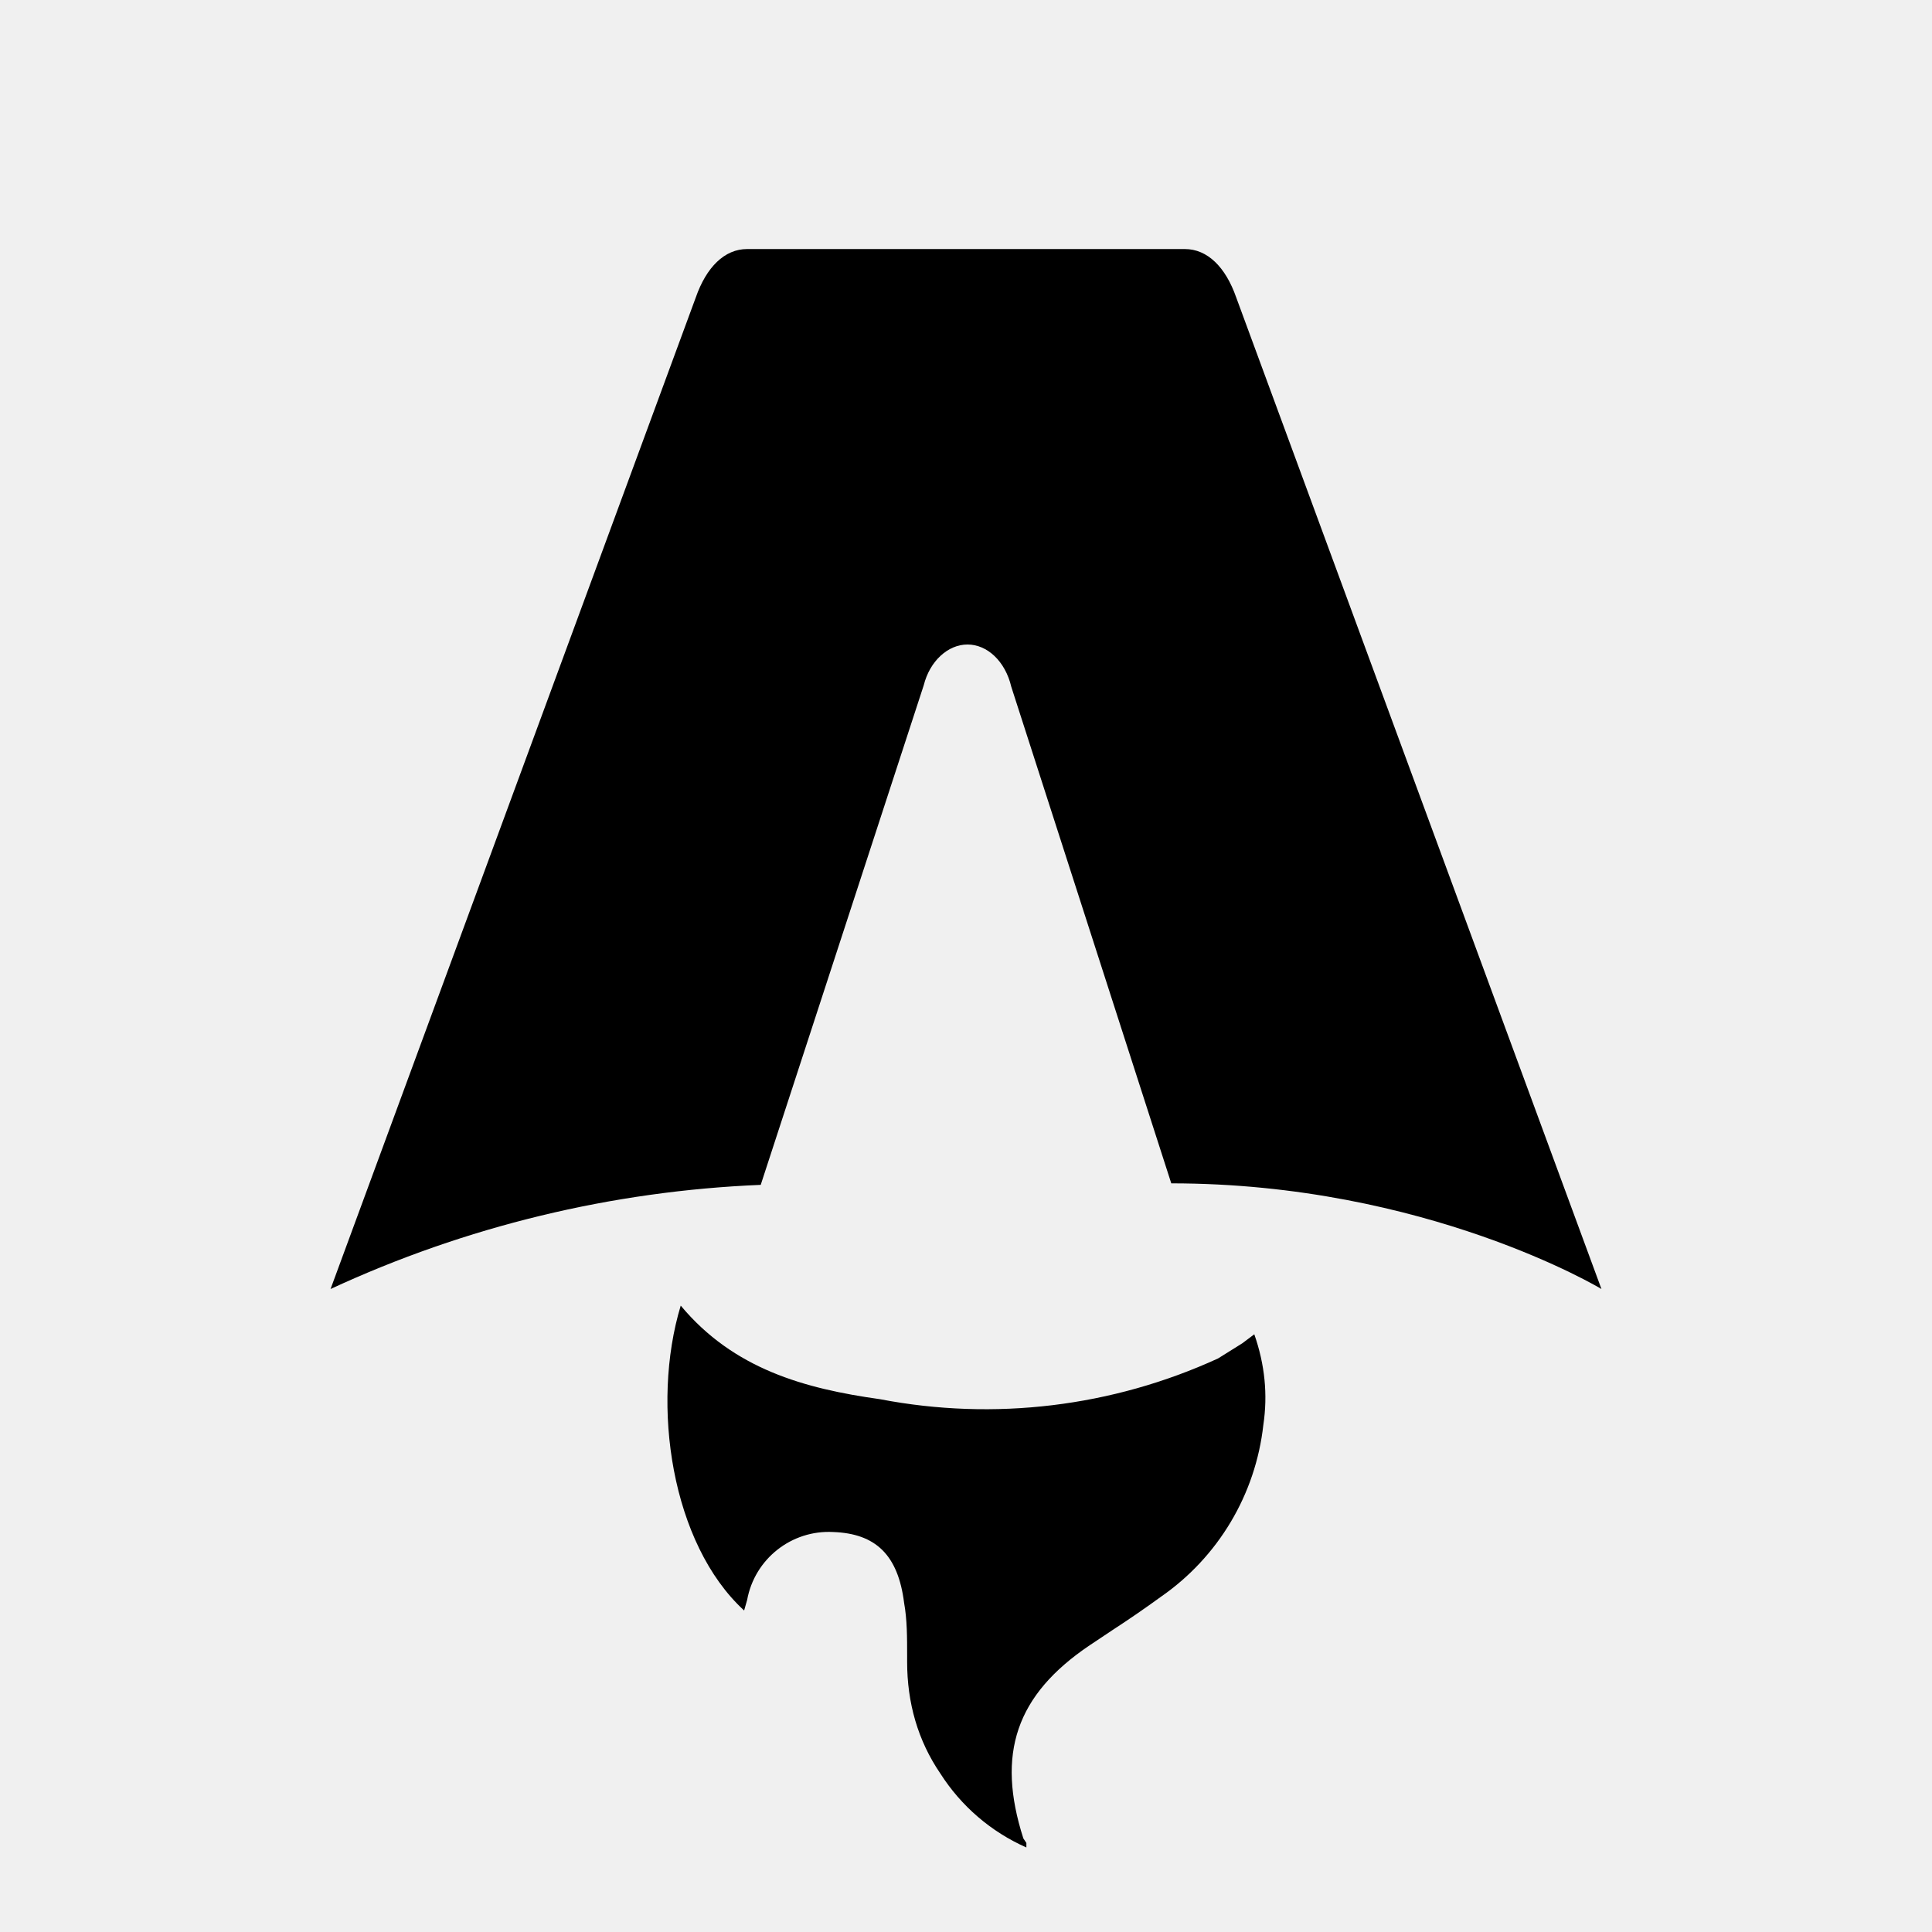
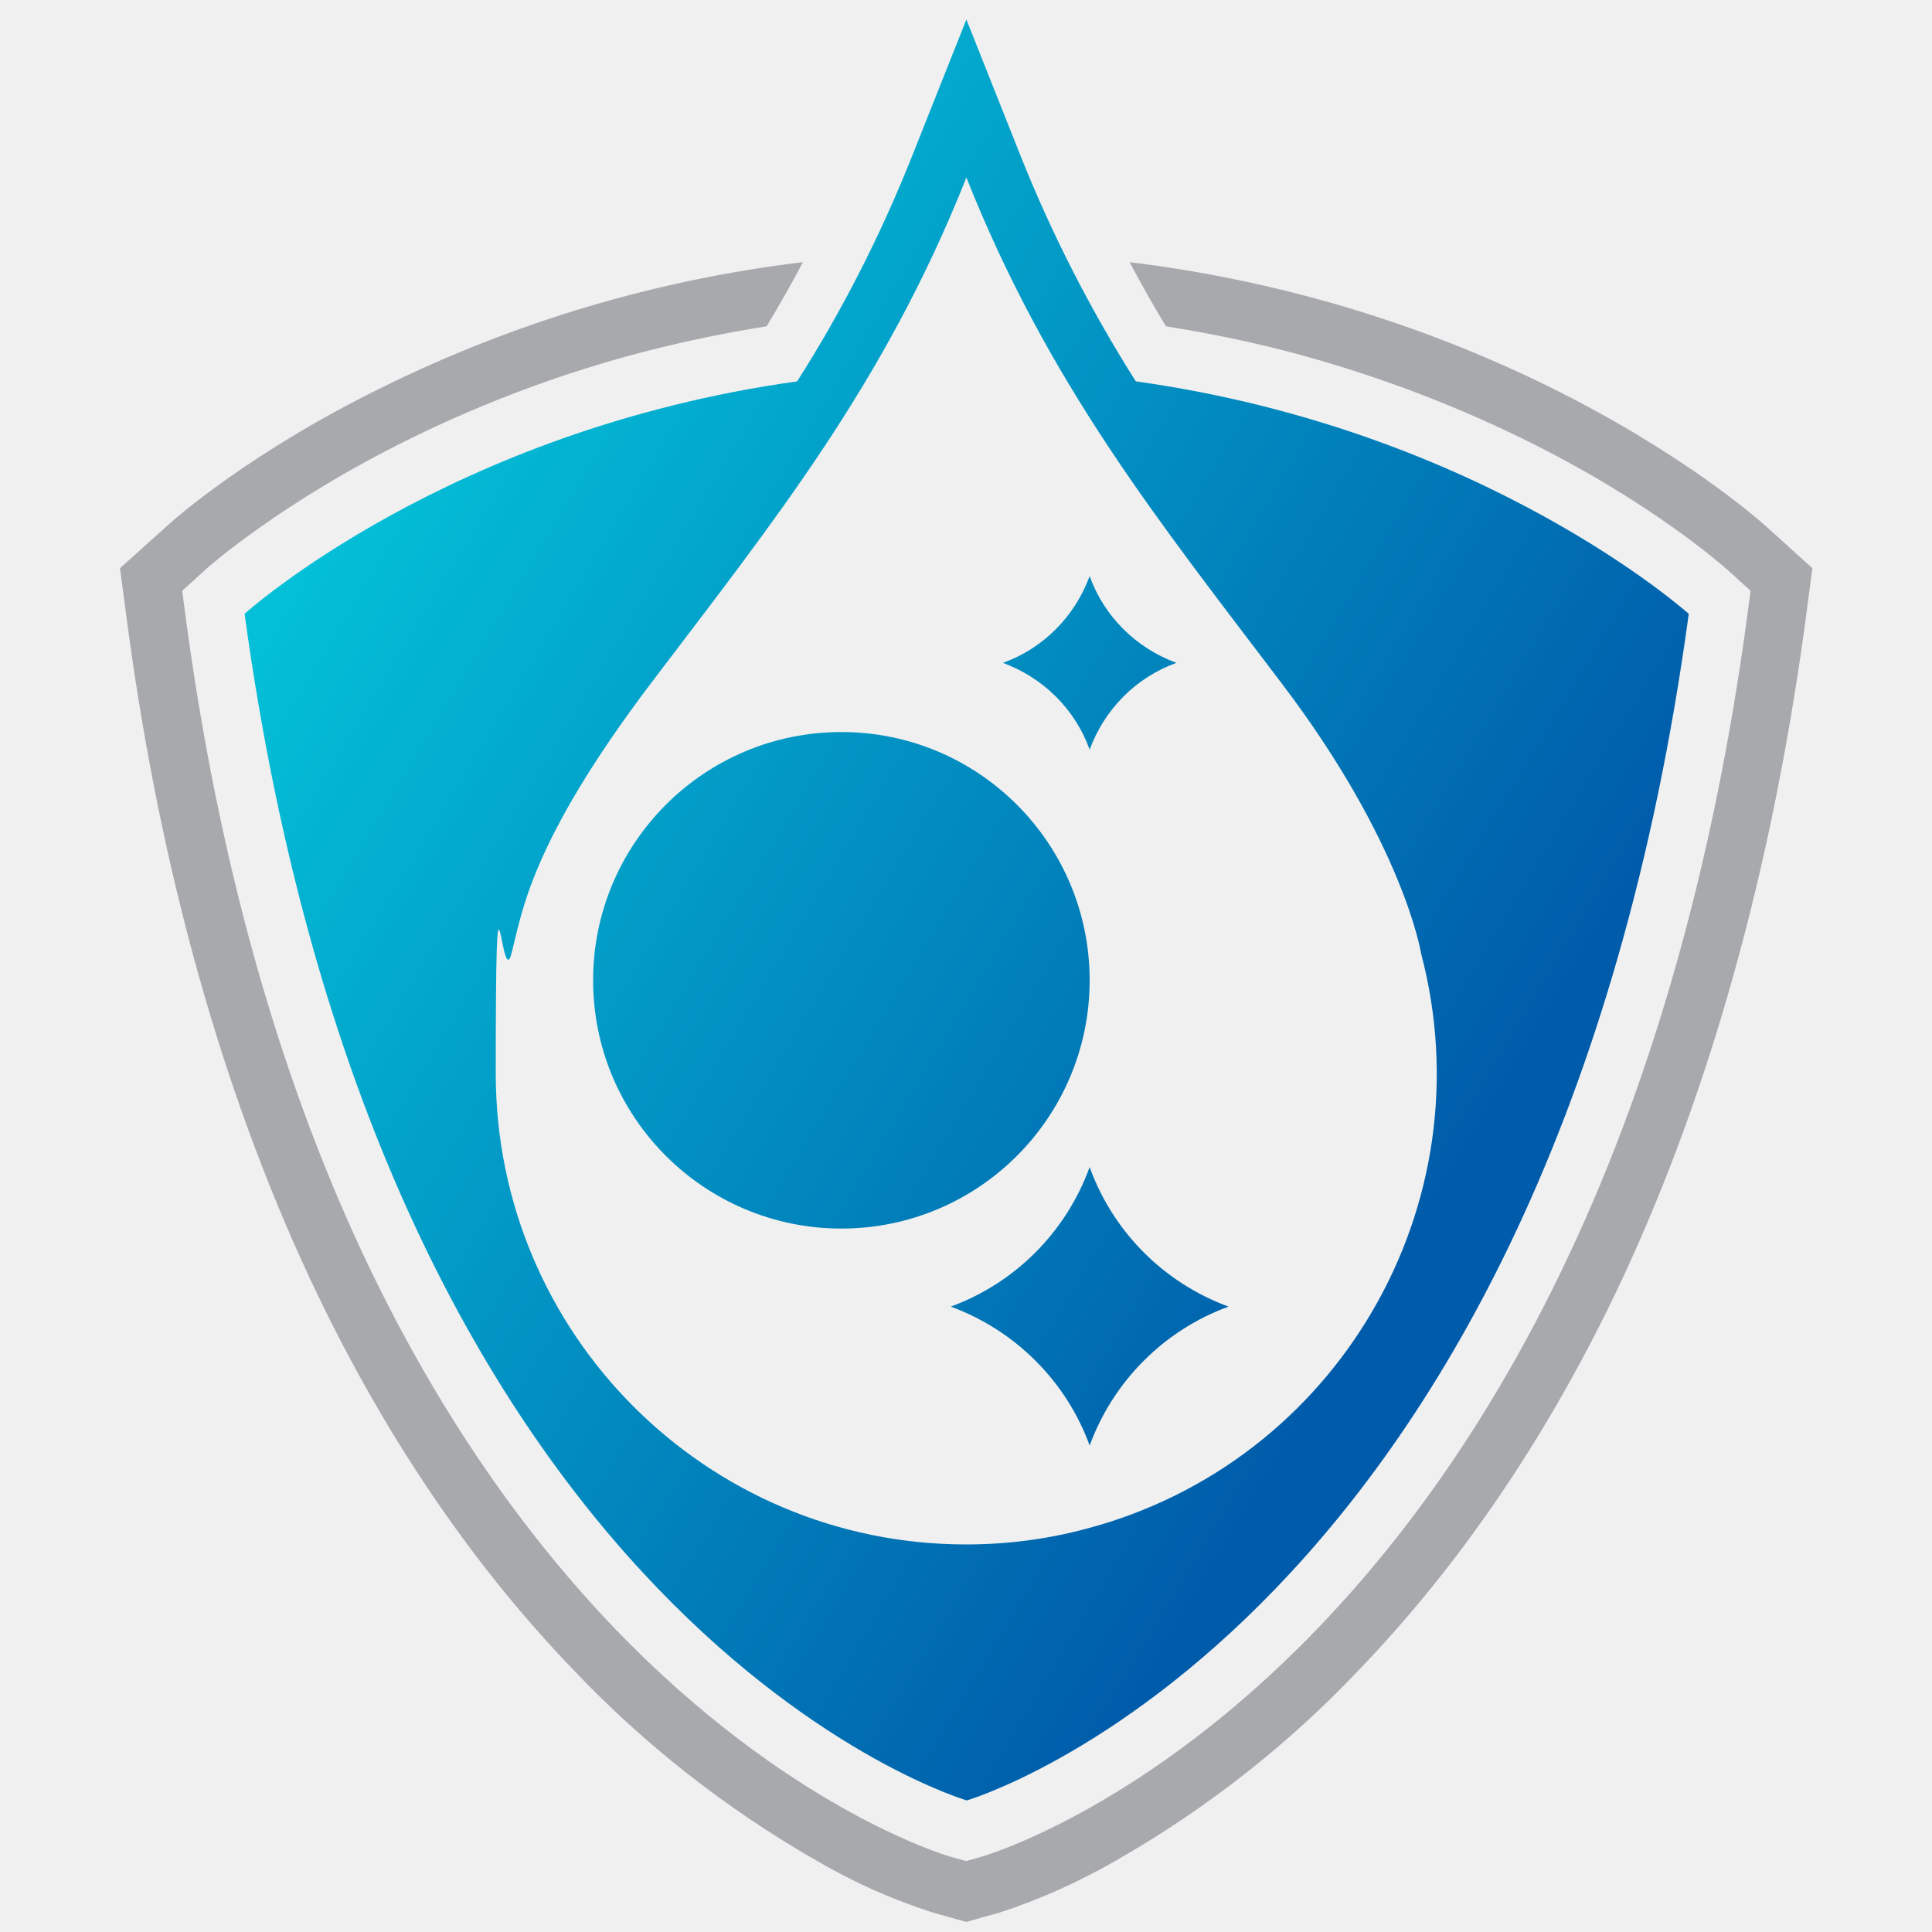
- <svg xmlns="http://www.w3.org/2000/svg" fill="none" viewBox="0 0 128 128">
-   <path d="M50.4 78.5a75.1 75.1 0 0 0-28.5 6.9l24.2-65.7c.7-2 1.9-3.2 3.4-3.2h29c1.5 0 2.7 1.2 3.4 3.2l24.2 65.7s-11.6-7-28.5-7L67 45.5c-.4-1.7-1.6-2.8-2.9-2.8-1.3 0-2.5 1.1-2.9 2.7L50.4 78.5Zm-1.1 28.2Zm-4.2-20.2c-2 6.6-.6 15.8 4.2 20.2a17.5 17.5 0 0 1 .2-.7 5.5 5.5 0 0 1 5.7-4.5c2.8.1 4.3 1.5 4.7 4.7.2 1.1.2 2.3.2 3.5v.4c0 2.7.7 5.2 2.2 7.4a13 13 0 0 0 5.7 4.9v-.3l-.2-.3c-1.8-5.6-.5-9.5 4.4-12.8l1.5-1a73 73 0 0 0 3.2-2.2 16 16 0 0 0 6.8-11.4c.3-2 .1-4-.6-6l-.8.6-1.6 1a37 37 0 0 1-22.4 2.7c-5-.7-9.7-2-13.2-6.2Z" />
-   <style>
-         path { fill: #000; }
-         @media (prefers-color-scheme: dark) {
-             path { fill: #FFF; }
-         }
+ <svg xmlns="http://www.w3.org/2000/svg" version="1.1" viewBox="0 0 1000 1000">
+   <defs>
+     <style>
+       .st0 {
+         fill: url(#linear-gradient2);
+       }
+ 
+       .st1 {
+         fill: url(#linear-gradient1);
+       }
+ 
+       .st2 {
+         fill: url(#linear-gradient3);
+       }
+ 
+       .st3 {
+         fill: #005baa;
+       }
+ 
+       .st4 {
+         fill: url(#linear-gradient);
+       }
+ 
+       .st5 {
+         display: none;
+       }
+ 
+       .st6 {
+         fill: #a7a9ac;
+       }
    </style>
+     <linearGradient id="linear-gradient" x1="138.8" y1="150.1" x2="717.1" y2="498.7" gradientTransform="translate(0 178.4)" gradientUnits="userSpaceOnUse">
+       <stop offset="0" stop-color="#03bfd7" />
+       <stop offset="1" stop-color="#005baa" />
+     </linearGradient>
+     <linearGradient id="linear-gradient1" x1="245.6" y1="-27.2" x2="824" y2="321.4" gradientTransform="translate(0 178.4)" gradientUnits="userSpaceOnUse">
+       <stop offset="0" stop-color="#03bfd7" />
+       <stop offset="1" stop-color="#005baa" />
+     </linearGradient>
+     <linearGradient id="linear-gradient2" x1="98.3" y1="217.2" x2="676.8" y2="565.6" gradientTransform="translate(0 178.4)" gradientUnits="userSpaceOnUse">
+       <stop offset="0" stop-color="#03bfd7" />
+       <stop offset="1" stop-color="#005baa" />
+     </linearGradient>
+     <linearGradient id="linear-gradient3" x1="170.6" y1="97.4" x2="748.9" y2="446" gradientTransform="translate(0 178.4)" gradientUnits="userSpaceOnUse">
+       <stop offset="0" stop-color="#03bfd7" />
+       <stop offset="1" stop-color="#005baa" />
+     </linearGradient>
+   </defs>
+   <g id="Layer_1" class="st5">
+     <path class="st6" d="M68.2,753.2h35.7c23.1,0,33.9,11.1,33.9,33.9v87.4c0,22.9-10.9,33.9-33.9,33.9h-35.7v-155.3h0ZM92,887.6h8.6c9.3,0,13.5-4.5,13.5-13.8v-86c0-9.3-4.2-13.8-13.5-13.8h-8.6v113.6Z" />
+     <path class="st6" d="M187.2,818.2c4.7-5.8,6.2-9.3,6.2-14.9v-21.5c0-6.2-2.9-9.1-8.6-9.1h-2.9c-6,0-8.9,2.9-8.9,9.1v27.5h-22.6v-28.6c0-19.3,9.5-28.9,28.6-28.9h9.3c19.1,0,28.6,9.5,28.6,28.9v21.5c0,10.9-2.4,18.8-11.9,30.6l-25.1,31.5c-4.9,6.2-6.4,9.8-6.4,17.1v5.5h43.5v21.5h-67.1v-27.9c0-11.3,2.9-19.1,12.2-30.8l25.1-31.5Z" />
+     <g>
+       <path class="st3" d="M324.7,855.7v25.3c0,19.3-9.5,28.9-28.9,28.9h-10.5c-19.3,0-28.6-9.5-28.6-28.6v-32.9h23.1v31.9c0,6,2.9,8.9,9.1,8.9h3.1c6.2,0,9.1-2.9,9.1-8.9v-21.3c0-6.4-2.2-9.3-6.7-12.6l-23.9-17.5c-10.6-7.5-13.8-14.9-13.8-26.9v-21.3c0-19.3,9.5-28.9,28.8-28.9h10c19.1,0,28.6,9.5,28.6,28.6v28.2h-23.3v-27.3c0-6-2.9-8.9-8.9-8.9h-2.9c-6,0-8.9,2.9-8.9,8.9v17.3c0,6.4,2.2,9.5,6.7,12.6l23.9,17.5c10.5,7.5,13.8,14.2,13.8,26.9h.2Z" />
+       <path class="st3" d="M408.2,908.5h-23.5l-3.1-24.4h-24.6l-2.9,24.4h-22l22.2-155.5h31.5l22.4,155.5ZM359.6,863h19.3l-9.8-78.5-9.5,78.5Z" />
+       <path class="st3" d="M463.2,908.5l-24.2-104.5.2,27.3v77.2h-21.3v-155.3h27.7l22.2,95.9-.2-26v-69.9h21.3v155.3h-25.7Z" />
+       <path class="st3" d="M527,908.5h-23.7v-155.3h23.7v155.3Z" />
+       <path class="st3" d="M557.9,908.5v-133.8h-21.3v-21.5h66.3v21.5h-21.3v133.8h-23.7Z" />
+       <path class="st3" d="M636.2,908.5h-23.7v-155.3h23.7v155.3Z" />
+       <path class="st3" d="M648.9,774.5v-21.3h56.6v23.3l-34.4,110.7h34.4v21.3h-57.7v-23.3l34.6-110.7h-33.5Z" />
+       <path class="st3" d="M769.6,753.2v21.5h-29.1v43.9h28v21.5h-28v46.8h29.5v21.5h-53.2v-155.3h52.8Z" />
+       <path class="st3" d="M850.8,855.7v52.8h-23.7v-52.4c0-6.9-3.1-10-10-10h-10.6v62.3h-23.7v-155.3h39.1c19.3,0,28.8,9.5,28.8,28.9v29.3c0,13.8-4.9,20.4-13.5,23.9,9.8,2.7,13.8,8.7,13.8,20.5h-.2ZM817.9,774.3h-11.5v51.2h10.6c6.6,0,9.8-3.1,9.8-9.5v-32.9c0-6-2.9-8.9-8.9-8.9h0Z" />
+       <path class="st3" d="M931.8,855.7v25.3c0,19.3-9.5,28.9-28.8,28.9h-10.5c-19.3,0-28.6-9.5-28.6-28.6v-32.9h23.1v31.9c0,6,2.9,8.9,9.1,8.9h3.1c6.2,0,9.1-2.9,9.1-8.9v-21.3c0-6.4-2.2-9.3-6.6-12.6l-23.9-17.5c-10.6-7.5-13.8-14.9-13.8-26.9v-21.3c0-19.3,9.5-28.9,28.8-28.9h10c19.1,0,28.6,9.5,28.6,28.6v28.2h-23.4v-27.3c0-6-2.9-8.9-8.9-8.9h-2.9c-6,0-8.9,2.9-8.9,8.9v17.3c0,6.4,2.2,9.5,6.7,12.6l23.9,17.5c10.5,7.5,13.8,14.2,13.8,26.9h.1Z" />
+     </g>
+   </g>
+   <g id="Layer_3">
+     <circle class="st4" cx="435.5" cy="507.4" r="128.5" />
+     <path class="st1" d="M564,388c7.7-20.9,24-37.4,44.9-44.9-20.9-7.7-37.4-24-44.9-44.9-7.7,20.9-24,37.4-44.9,44.9,20.9,7.7,37.4,24,44.9,44.9Z" />
+     <path class="st0" d="M564,604.1c-12.2,33.5-38.4,59.9-71.9,72.2,33.3,12.2,59.8,38.6,71.9,71.9,12.2-33.3,38.6-59.8,71.9-71.9-33.5-12.3-59.8-38.7-71.9-72.2h0Z" />
+     <path class="st2" d="M587.9,197.4c-23.4-36.9-43.4-76-59.6-116.6l-28.1-70.7-28.1,70.7c-16.2,40.7-36,79.7-59.5,116.6-180.9,25.2-286,120.3-286,120.3,71.8,526.2,373.8,614.2,373.8,614.2,0,0,302.1-88.1,373.7-614.2-.2,0-105.4-95-286.1-120.3h-.2ZM500.1,799.4c-134.5,0-243.5-109.1-243.5-243.7s2.7-41.7,8.1-62c5.4-20.3,9-56.6,72.5-140.4,63.5-83.8,120.4-154.2,163-261.4,42.6,107.2,99.4,177.6,162.9,261.4,63.7,83.8,72.5,140.4,72.5,140.4,34.2,130-43.4,263.3-173.4,297.6-20.3,5.4-41,8.1-62,8.1h-.2Z" />
+     <path class="st6" d="M926.3,283.4l-11.9-10.7c-4.2-3.8-43.2-38.3-112.9-72.7-68.2-33.5-141.4-55.1-216.8-64.3,6,11.4,12.3,22.5,18.8,33.2,20.6,3.3,41.1,7.4,61.3,12.6,42.5,11,83.9,26.3,123.4,45.6,67.3,33,104.3,66.5,106,67.9l11.9,10.8-2.1,15.8c-16.8,123-47.4,233-91.3,326.7-35.4,75.8-79.4,141.3-130.8,194.7-89,92.5-169.9,116.8-173.4,117.9l-8.4,2.4-8.6-2.4c-3.5-1.1-84.2-25.4-173.2-117.9-51.3-53.4-95.3-118.9-130.8-194.7-43.8-93.7-74.5-203.7-91.1-326.7l-2.1-15.8,11.9-10.8c1.5-1.4,38.9-34.8,106-67.9,39.5-19.4,80.8-34.7,123.3-45.6,20.1-5.1,40.4-9.3,61.3-12.6,6.5-10.8,12.8-21.8,18.8-33.2-75.4,9-148.6,30.8-216.8,64.3-69.8,34.2-108.7,68.8-112.9,72.7l-11.9,10.7-11.9,10.7,2.1,15.8,2.1,15.8c17.1,126.1,48.8,238.9,93.8,335.4,36.8,78.8,82.7,147.1,136.3,202.8,36.9,39,79.3,72.2,125.8,98.9,19.2,11.3,39.6,20.4,60.8,27.2l8.6,2.4,8.6,2.4,8.4-2.4,8.6-2.4c21.2-6.9,41.6-16.1,60.8-27.2,46.5-26.6,89-59.9,125.8-98.9,53.6-55.8,99.5-124,136.3-202.8,44.9-96.5,76.4-209.3,93.8-335.4l2.1-15.8,2.1-15.8-11.9-10.7h.2Z" />
+   </g>
</svg>
